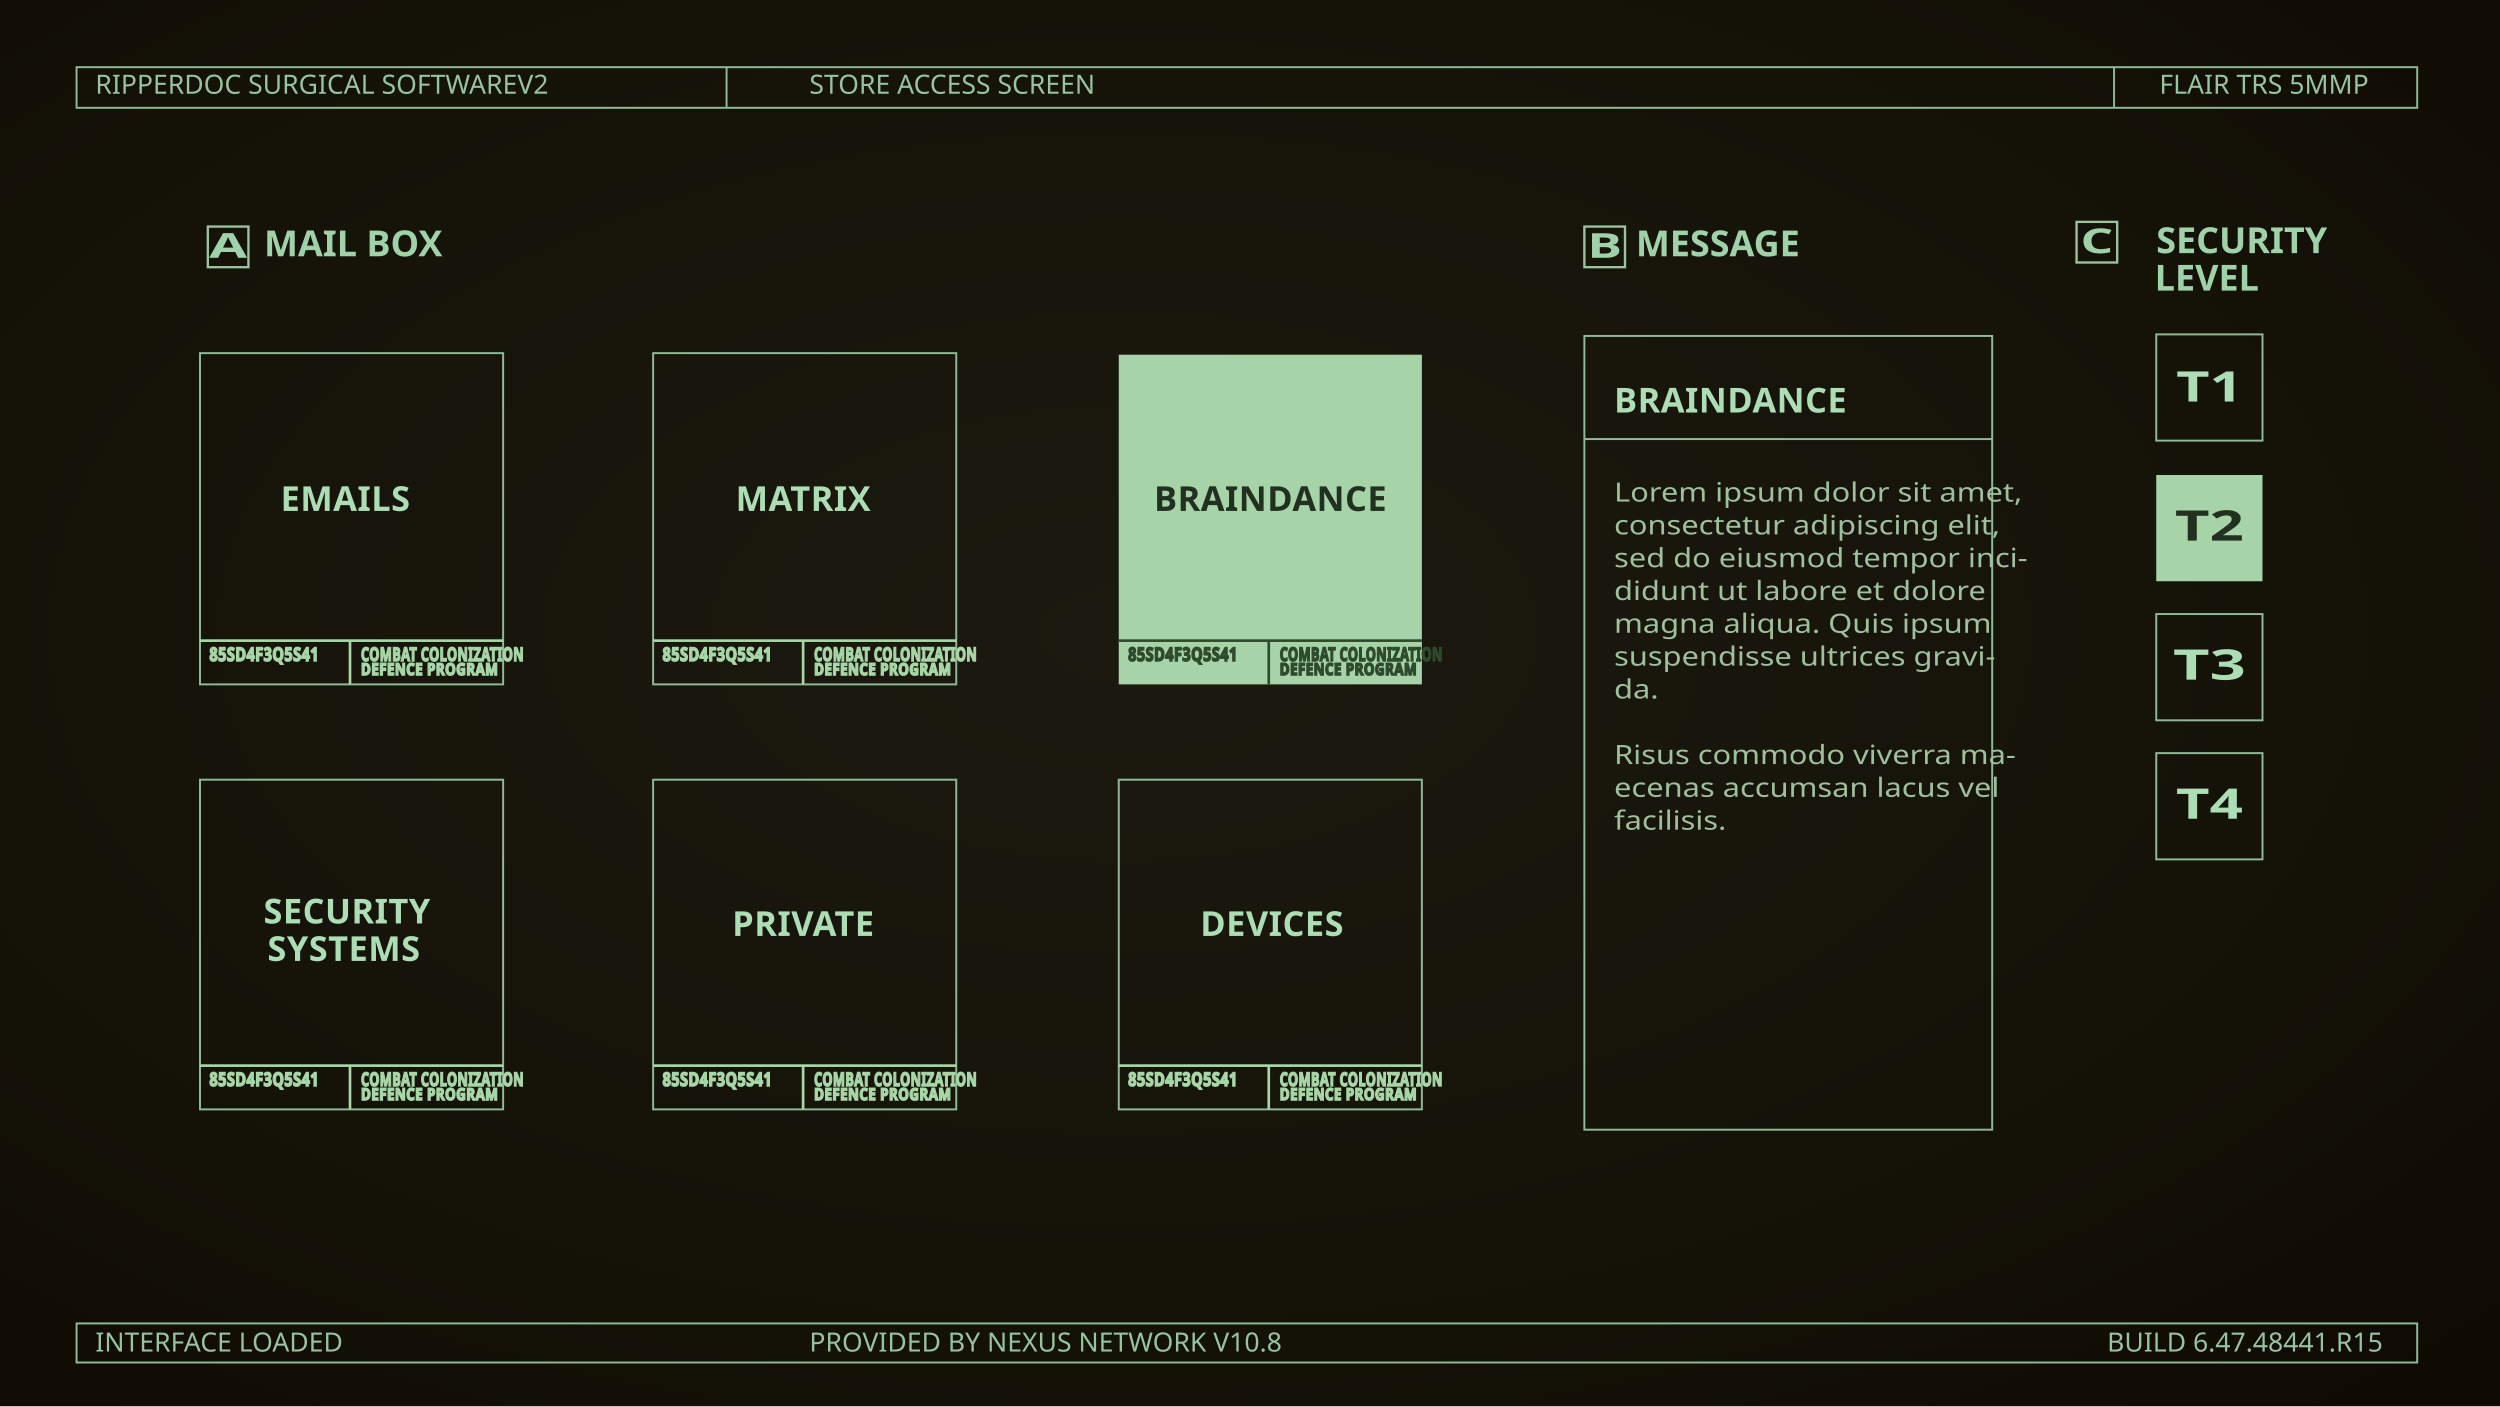
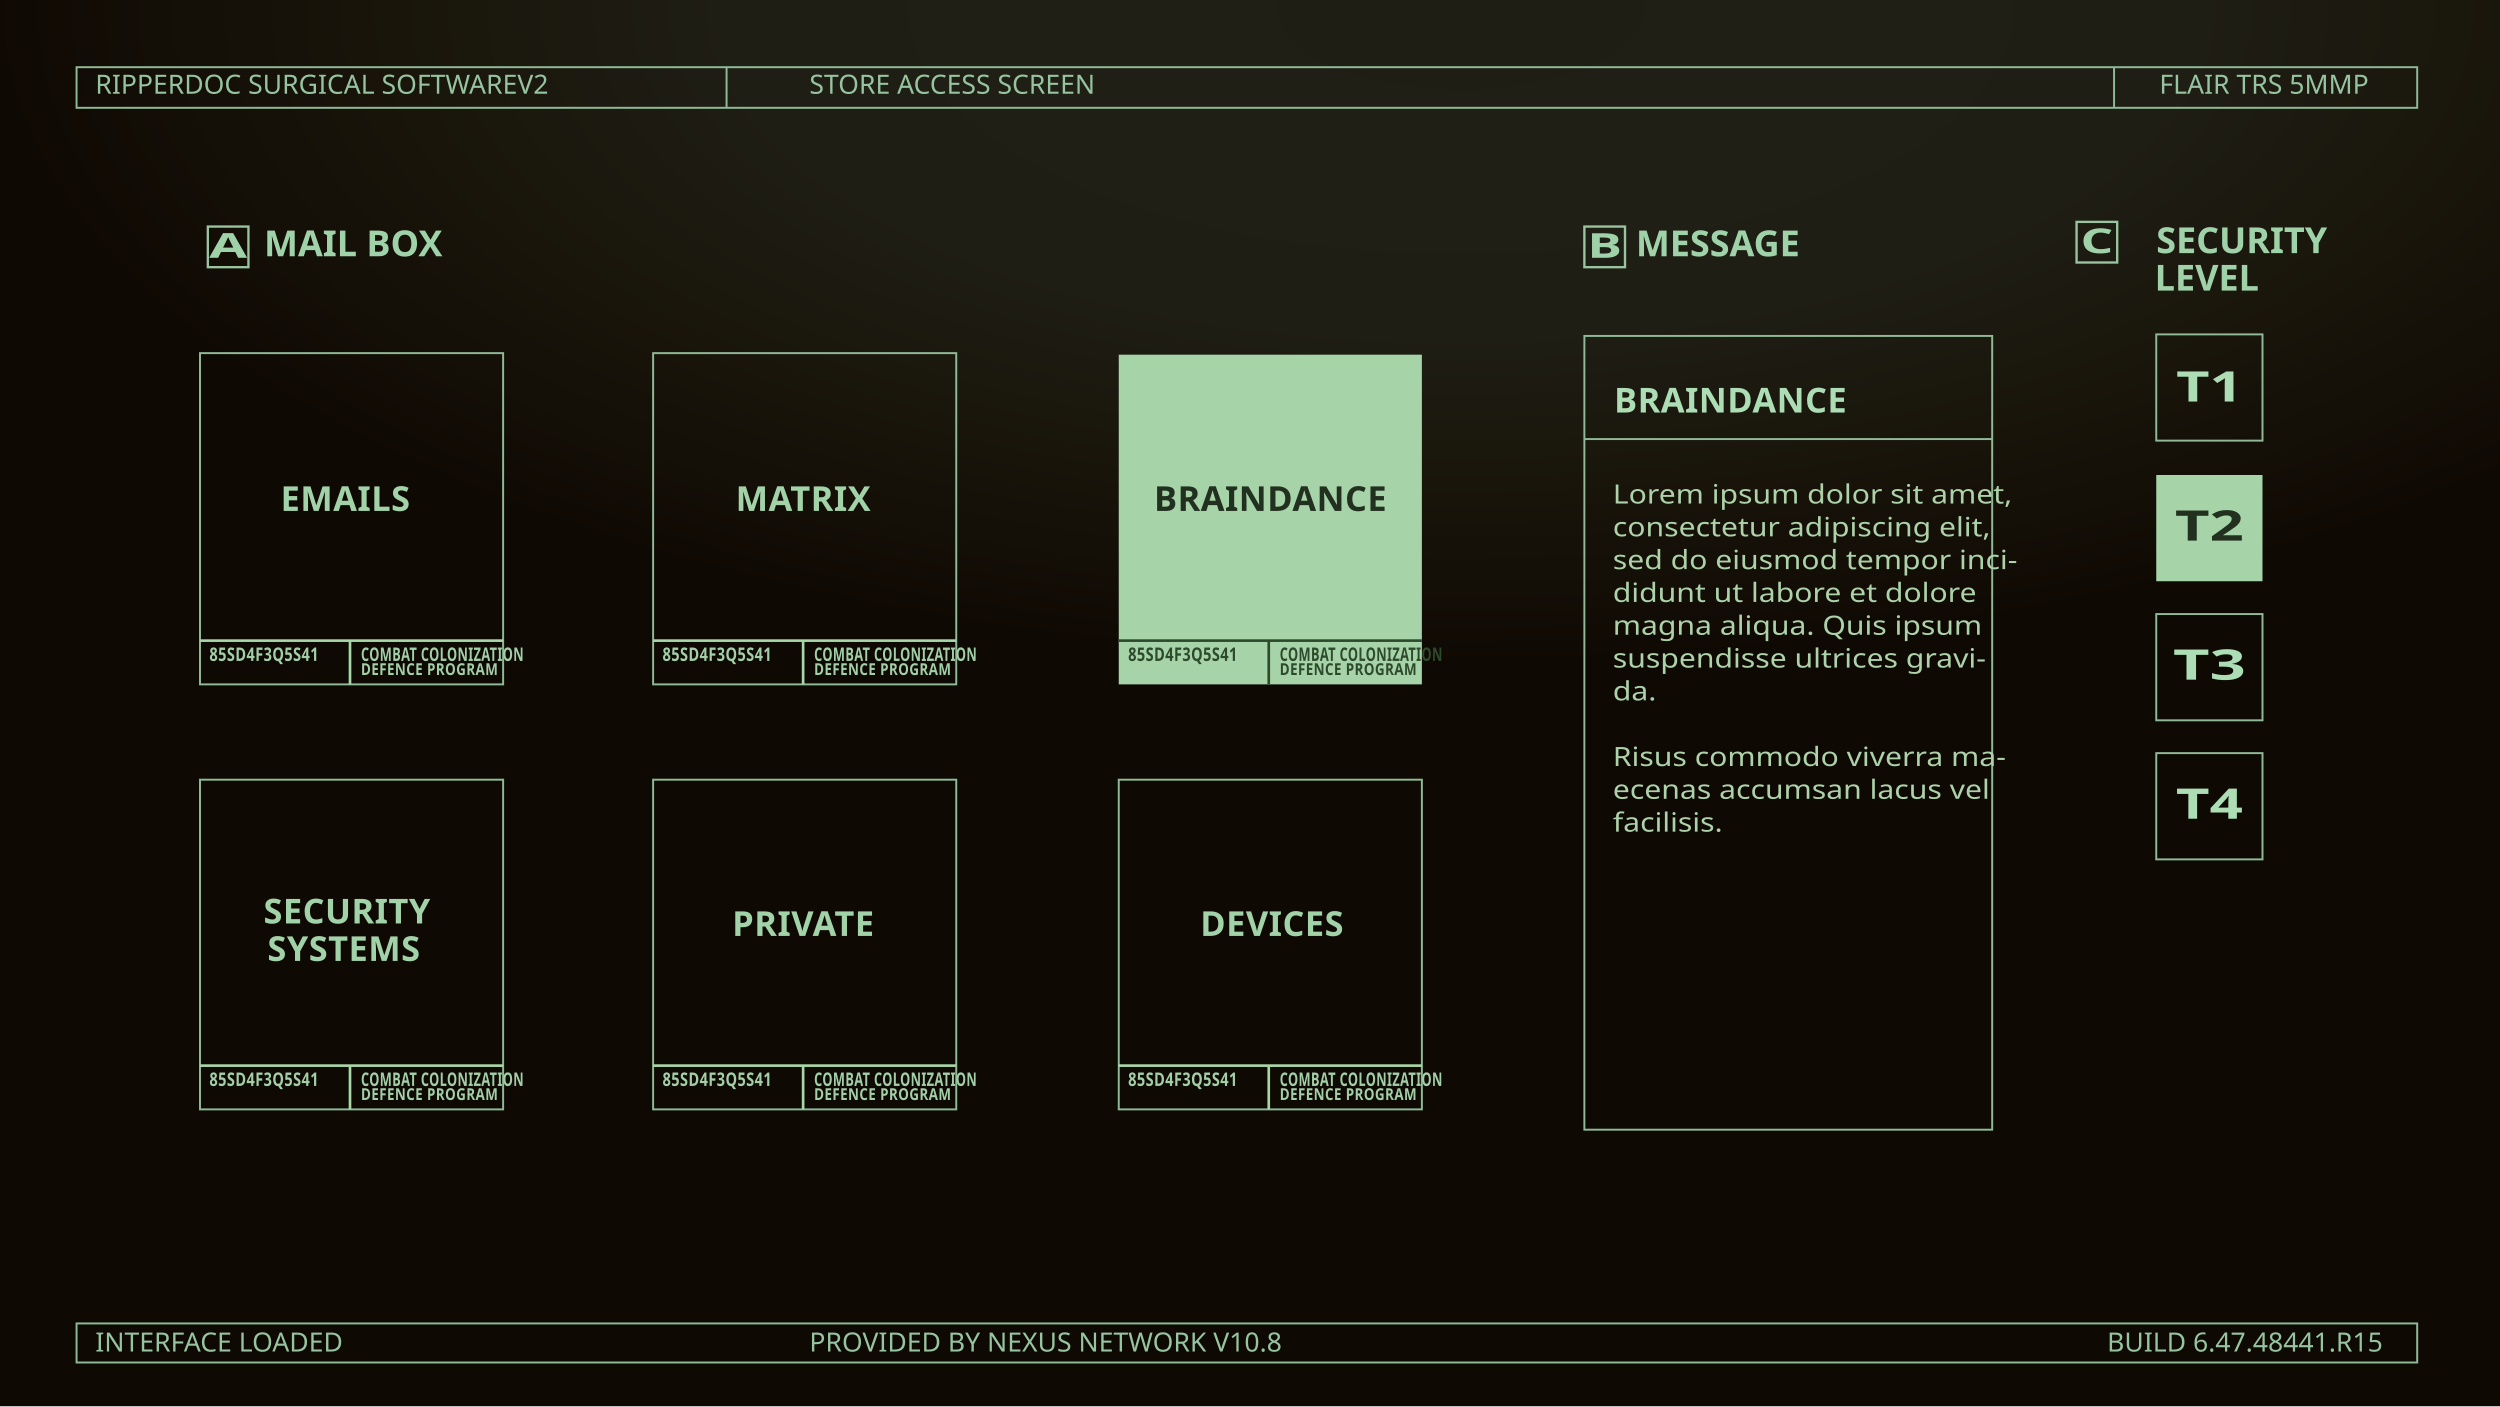
<svg xmlns="http://www.w3.org/2000/svg" width="1600" height="900" viewBox="0 0 1600 900">
  <defs>
-     <radialGradient id="lift" cx="0.45" cy="0.45" r="0.75">
-       <stop offset="0" stop-color="#1c1a10" />
-       <stop offset="0.7" stop-color="#141107" />
-       <stop offset="1" stop-color="#0f0a03" />
+     <radialGradient id="lift" gradientUnits="userSpaceOnUse" cx="935" cy="5" r="943" gradientTransform="translate(0 5) scale(1 0.445387) translate(0 -5)">
+       <stop offset="0" stop-color="#1f1e15" />
+       <stop offset="0.25" stop-color="#1f1f15" />
+       <stop offset="0.5" stop-color="#1f1e14" />
+       <stop offset="0.75" stop-color="#18140a" />
+       <stop offset="1" stop-color="#0f0903" />
    </radialGradient>
-     <g id="caption" font-family="Rajdhani" font-weight="600" text-anchor="start">
+     <g id="caption" font-family="Rajdhani" font-weight="700" text-anchor="start">
      <path d="M 0,-28 H 194 M 96,-28 V 0" fill="none" stroke-width="1.7" />
-       <text transform="translate(6,-15) scale(0.78,1)" font-size="12">85SD4F3Q5S41</text>
-       <text transform="translate(103,-15) scale(0.685,1)" font-size="12">COMBAT COLONIZATION</text>
-       <text transform="translate(103,-6) scale(0.82,1)" font-size="10.5">DEFENCE PROGRAM</text>
+       <text transform="translate(6,-15) scale(0.78,1)" font-size="12" stroke="none">85SD4F3Q5S41</text>
+       <text transform="translate(103,-15) scale(0.685,1)" font-size="12" stroke="none">COMBAT COLONIZATION</text>
+       <text transform="translate(103,-6) scale(0.82,1)" font-size="10.5" stroke="none">DEFENCE PROGRAM</text>
    </g>
    <clipPath id="body-scan-clip">
      <rect x="100" y="130" width="1400" height="605">
        <animate id="body-scan" attributeName="height" from="0" to="605" begin="0s" dur="0.45s" calcMode="spline" keyTimes="0;1" keySplines="0.45 0 0.55 1" fill="freeze" />
      </rect>
    </clipPath>
    <clipPath id="footer-type-clip">
      <rect x="49" y="835" width="1498" height="50">
        <animate id="footer-type" attributeName="width" from="0" to="1498" begin="0.6s" dur="0.35s" calcMode="spline" keyTimes="0;1" keySplines="0.45 0 0.55 1" fill="freeze" />
        <set attributeName="width" to="0" begin="0s" end="footer-type.begin" />
      </rect>
    </clipPath>
  </defs>
  <rect width="1600" height="900" fill="url(#lift)" />
  <g>
    <rect x="49" y="43" width="1498" height="26" fill="none" stroke="#8fba97" stroke-width="1.25" />
    <path d="M 465,43 V 69 M 1353,43 V 69" fill="none" stroke="#8fba97" stroke-width="1.25" />
    <g font-family="Rajdhani" font-size="17" font-weight="500" fill="#97c4a0">
      <text x="61" y="60">RIPPERDOC SURGICAL SOFTWAREV2</text>
      <text x="518" y="60">STORE ACCESS SCREEN</text>
      <text x="1382" y="60">FLAIR TRS 5MMP</text>
    </g>
  </g>
  <g clip-path="url(#body-scan-clip)">
    <g font-family="Rajdhani" fill="#a0d2a9">
      <g font-size="22" font-weight="bold" text-anchor="middle">
        <rect x="133" y="145" width="26" height="26" fill="none" stroke="#9ac3a0" stroke-width="1.5" />
        <text transform="translate(146,165) scale(1.6,1)">A</text>
        <rect x="1014" y="145" width="26" height="26" fill="none" stroke="#9ac3a0" stroke-width="1.5" />
        <text transform="translate(1027,165) scale(1.5,1)">B</text>
        <rect x="1329" y="142" width="26" height="26" fill="none" stroke="#9ac3a0" stroke-width="1.5" />
        <text transform="translate(1342,162) scale(1.5,1)">C</text>
      </g>
      <g font-size="23" font-weight="600">
        <text x="169" y="164">MAIL BOX</text>
        <text x="1047" y="164">MESSAGE</text>
        <text x="1380" y="162">SECURITY</text>
        <text x="1379" y="186">LEVEL</text>
      </g>
    </g>
    <g opacity="1">
      <animate id="select-lit" attributeName="opacity" from="0" to="1" begin="0.45s" dur="0.15s" calcMode="spline" keyTimes="0;1" keySplines="0.61 1 0.88 1" fill="freeze" />
      <set attributeName="opacity" to="0" begin="0s" end="select-lit.begin" />
      <rect x="716" y="227" width="194" height="211" fill="#a6d3a7" />
      <rect x="1380" y="304" width="68" height="68" fill="#a6d3a7" />
    </g>
    <g font-family="Rajdhani" font-size="22" font-weight="600" text-anchor="middle" letter-spacing="0.3">
      <rect x="128" y="226" width="194" height="212" fill="none" stroke="#8fba97" stroke-width="1.25" />
-       <text x="221" y="327" fill="#acddb4">EMAILS</text>
-       <use href="#caption" x="128" y="438" fill="#a8d7a7" stroke="#a8d7a7" />
+       <text x="221" y="327" fill="#a2d2a8">EMAILS</text>
+       <use href="#caption" x="128" y="438" fill="#a2cfa7" stroke="#a8d7a7" />
      <rect x="418" y="226" width="194" height="212" fill="none" stroke="#8fba97" stroke-width="1.25" />
-       <text x="514" y="327" fill="#acddb4">MATRIX</text>
-       <use href="#caption" x="418" y="438" fill="#a8d7a7" stroke="#a8d7a7" />
+       <text x="514" y="327" fill="#a2d2a8">MATRIX</text>
+       <use href="#caption" x="418" y="438" fill="#a2cfa7" stroke="#a8d7a7" />
      <text x="813" y="327" fill="#22301f">BRAINDANCE</text>
      <use href="#caption" x="716" y="438" fill="#2e4a2c" stroke="#2e4a2c" />
      <rect x="128" y="499" width="194" height="211" fill="none" stroke="#8fba97" stroke-width="1.25" />
-       <text x="222" y="591" fill="#acddb4">SECURITY</text>
-       <text x="220" y="615" fill="#acddb4">SYSTEMS</text>
-       <use href="#caption" x="128" y="710" fill="#a8d7a7" stroke="#a8d7a7" />
+       <text x="222" y="591" fill="#a2d2a8">SECURITY</text>
+       <text x="220" y="615" fill="#a2d2a8">SYSTEMS</text>
+       <use href="#caption" x="128" y="710" fill="#a2cfa7" stroke="#a8d7a7" />
      <rect x="418" y="499" width="194" height="211" fill="none" stroke="#8fba97" stroke-width="1.25" />
-       <text x="514" y="599" fill="#acddb4">PRIVATE</text>
-       <use href="#caption" x="418" y="710" fill="#a8d7a7" stroke="#a8d7a7" />
+       <text x="514" y="599" fill="#a2d2a8">PRIVATE</text>
+       <use href="#caption" x="418" y="710" fill="#a2cfa7" stroke="#a8d7a7" />
      <rect x="716" y="499" width="194" height="211" fill="none" stroke="#8fba97" stroke-width="1.25" />
-       <text x="814" y="599" fill="#acddb4">DEVICES</text>
-       <use href="#caption" x="716" y="710" fill="#a8d7a7" stroke="#a8d7a7" />
+       <text x="814" y="599" fill="#a2d2a8">DEVICES</text>
+       <use href="#caption" x="716" y="710" fill="#a2cfa7" stroke="#a8d7a7" />
    </g>
    <g font-family="Rajdhani">
      <rect x="1014" y="215" width="261" height="508" fill="none" stroke="#8fba97" stroke-width="1.25" />
      <text x="1033" y="264" font-size="22" font-weight="600" fill="#acddb4" letter-spacing="0.3">BRAINDANCE</text>
      <path d="M 1014,281 H 1275" fill="none" stroke="#8fba97" stroke-width="1.25" />
-       <g font-size="17" font-weight="500" fill="#9fc09c" transform="translate(1033,0) scale(1.16,1)">
+       <g font-size="17" font-weight="500" fill="#add2aa" transform="translate(1032.2,1.25) scale(1.135,1)">
        <text x="0" y="321">Lorem ipsum dolor sit amet,</text>
        <text x="0" y="342">consectetur adipiscing elit,</text>
        <text x="0" y="363">sed do eiusmod tempor inci-</text>
        <text x="0" y="384">didunt ut labore et dolore</text>
        <text x="0" y="405">magna aliqua. Quis ipsum</text>
        <text x="0" y="426">suspendisse ultrices gravi-</text>
        <text x="0" y="447">da.</text>
        <text x="0" y="489">Risus commodo viverra ma-</text>
        <text x="0" y="510">ecenas accumsan lacus vel</text>
        <text x="0" y="531">facilisis.</text>
      </g>
    </g>
    <g font-family="Rajdhani" font-size="27" font-weight="bold" text-anchor="middle">
      <rect x="1380" y="214" width="68" height="68" fill="none" stroke="#8fba97" stroke-width="1.25" />
      <text transform="translate(1414,257) scale(1.37,1)" fill="#acddb4">T1</text>
      <text transform="translate(1414,346) scale(1.42,1)" fill="#22301f">T2</text>
      <rect x="1380" y="393" width="68" height="68" fill="none" stroke="#8fba97" stroke-width="1.25" />
      <text transform="translate(1414,435) scale(1.5,1)" fill="#acddb4">T3</text>
      <rect x="1380" y="482" width="68" height="68" fill="none" stroke="#8fba97" stroke-width="1.25" />
      <text transform="translate(1414,524) scale(1.38,1)" fill="#acddb4">T4</text>
    </g>
  </g>
  <g>
    <rect x="49" y="847" width="1498" height="25" fill="none" stroke="#8fba97" stroke-width="1.25" />
    <g clip-path="url(#footer-type-clip)" font-family="Rajdhani" font-size="17" font-weight="500" fill="#97c4a0">
      <text x="61" y="865">INTERFACE LOADED</text>
      <text x="518" y="865">PROVIDED BY NEXUS NETWORK V10.8</text>
      <text x="1525" y="865" text-anchor="end">BUILD 6.47.48441.R15</text>
    </g>
  </g>
</svg>
